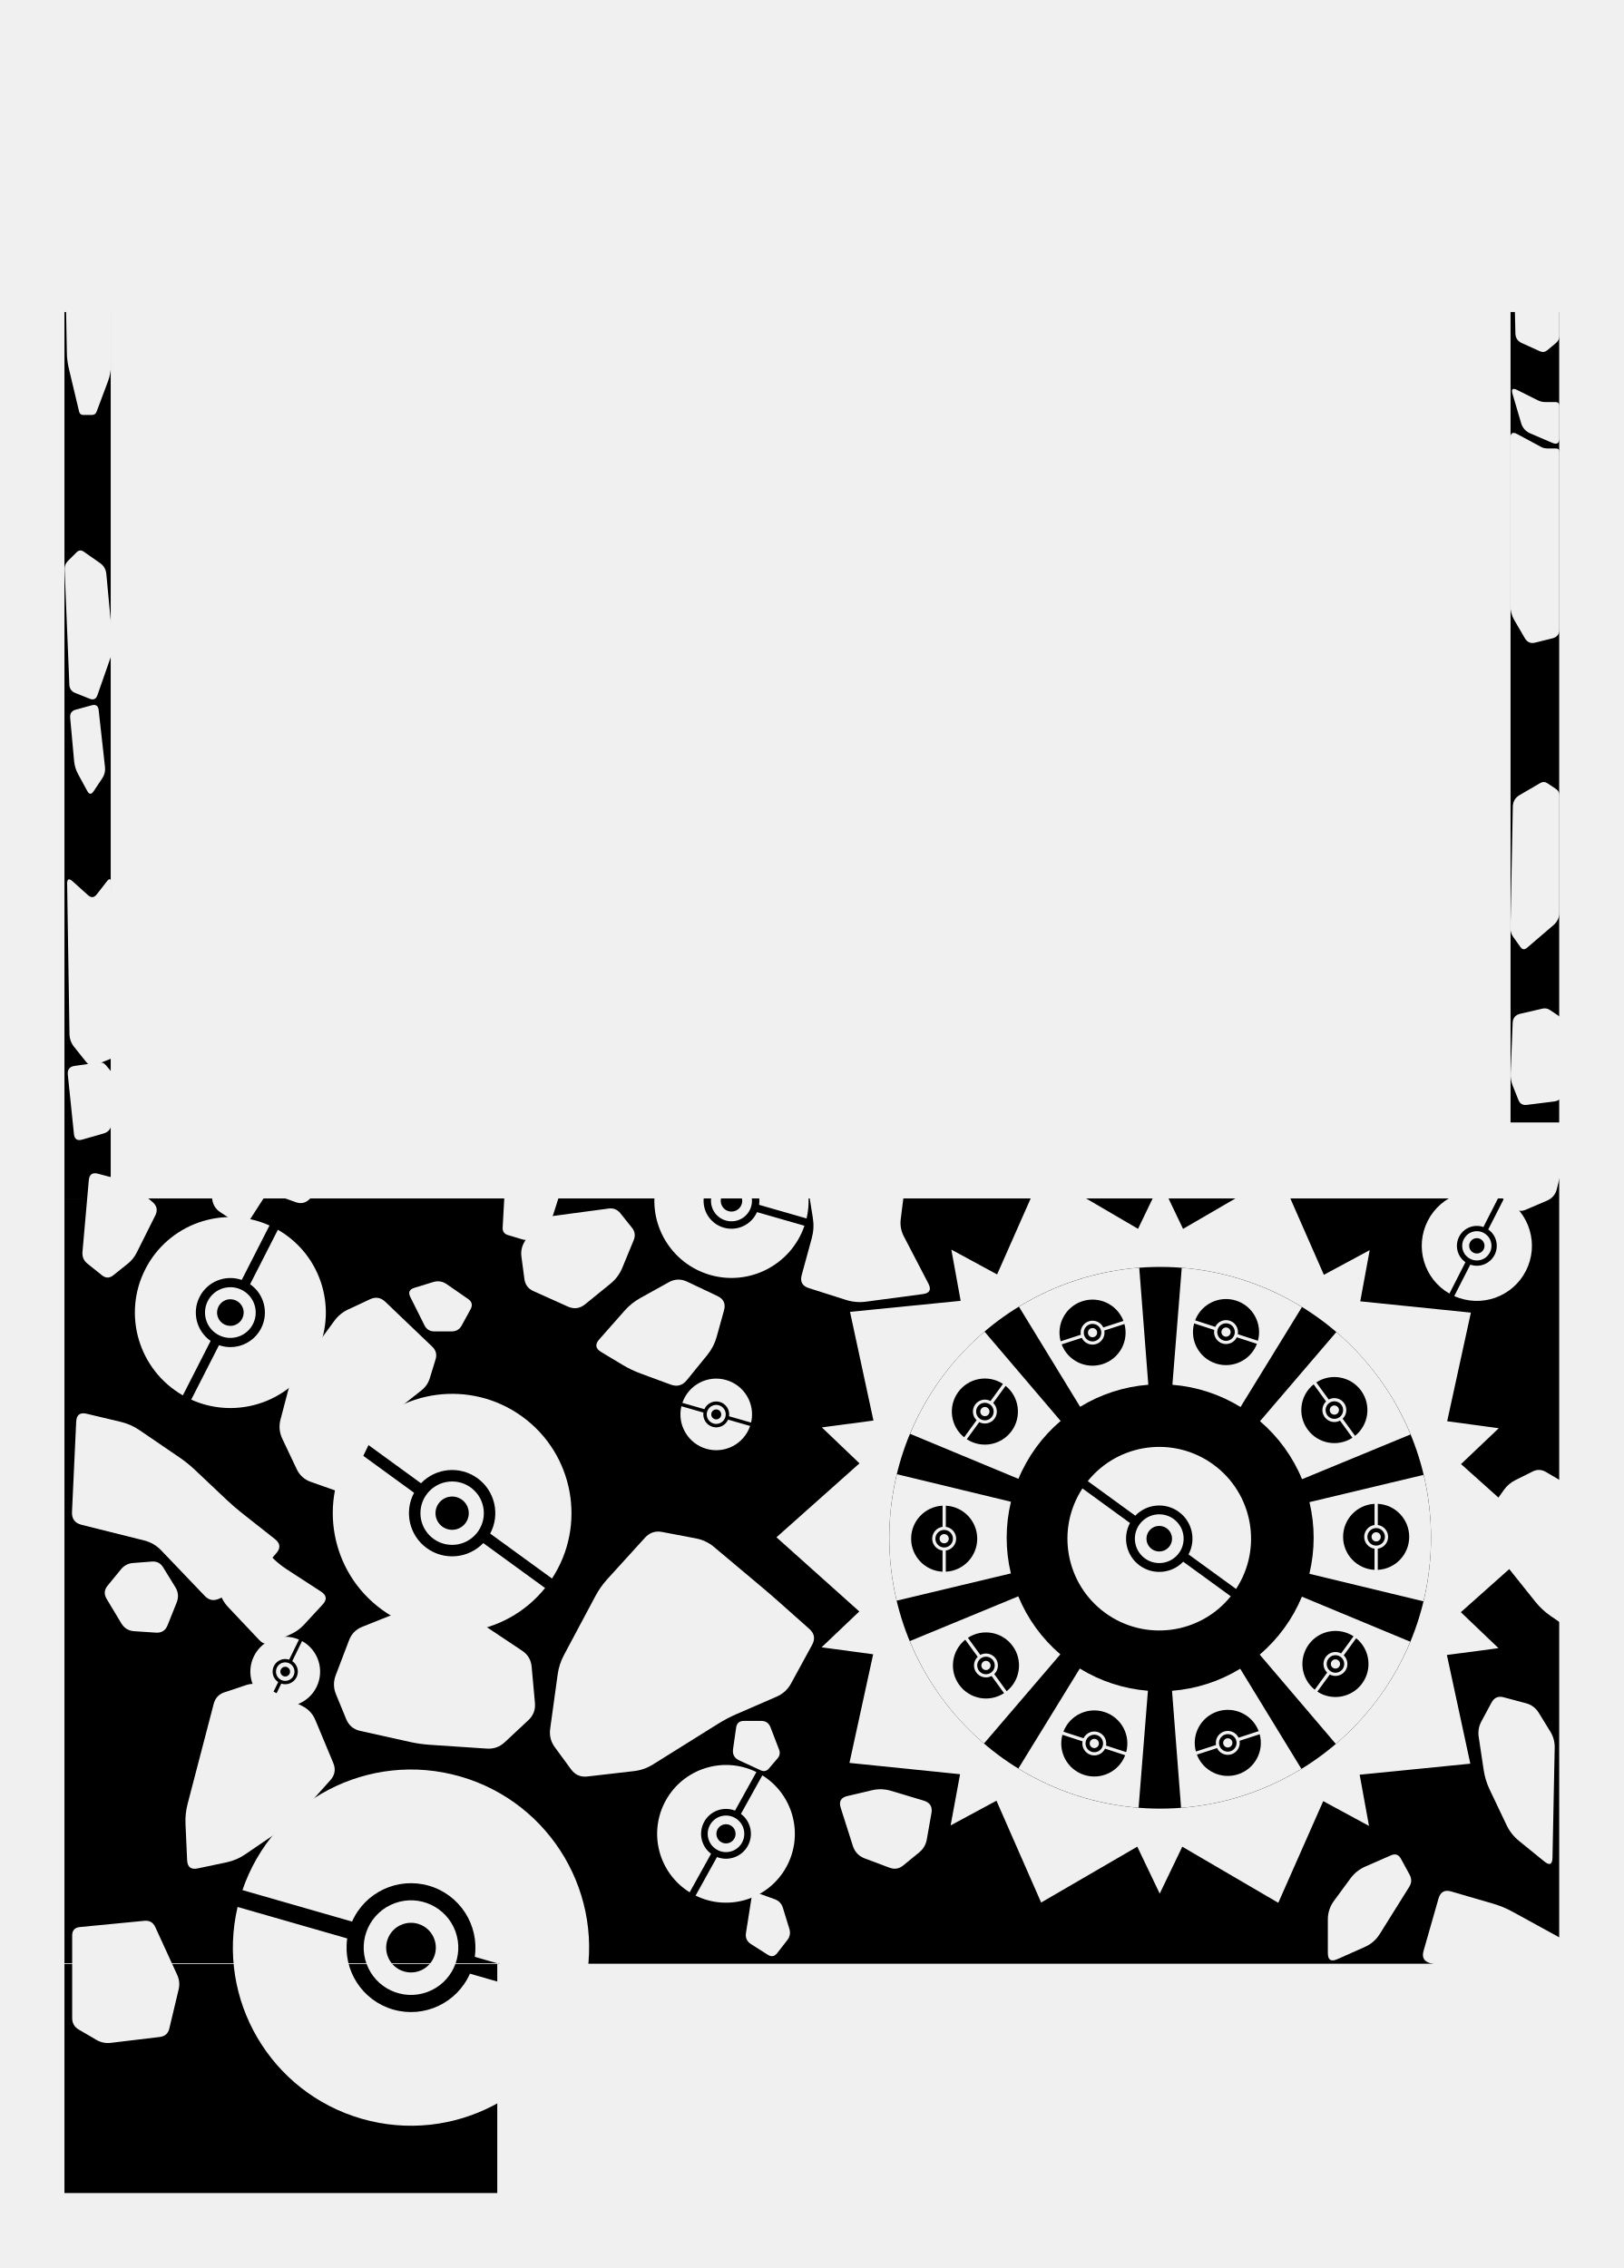
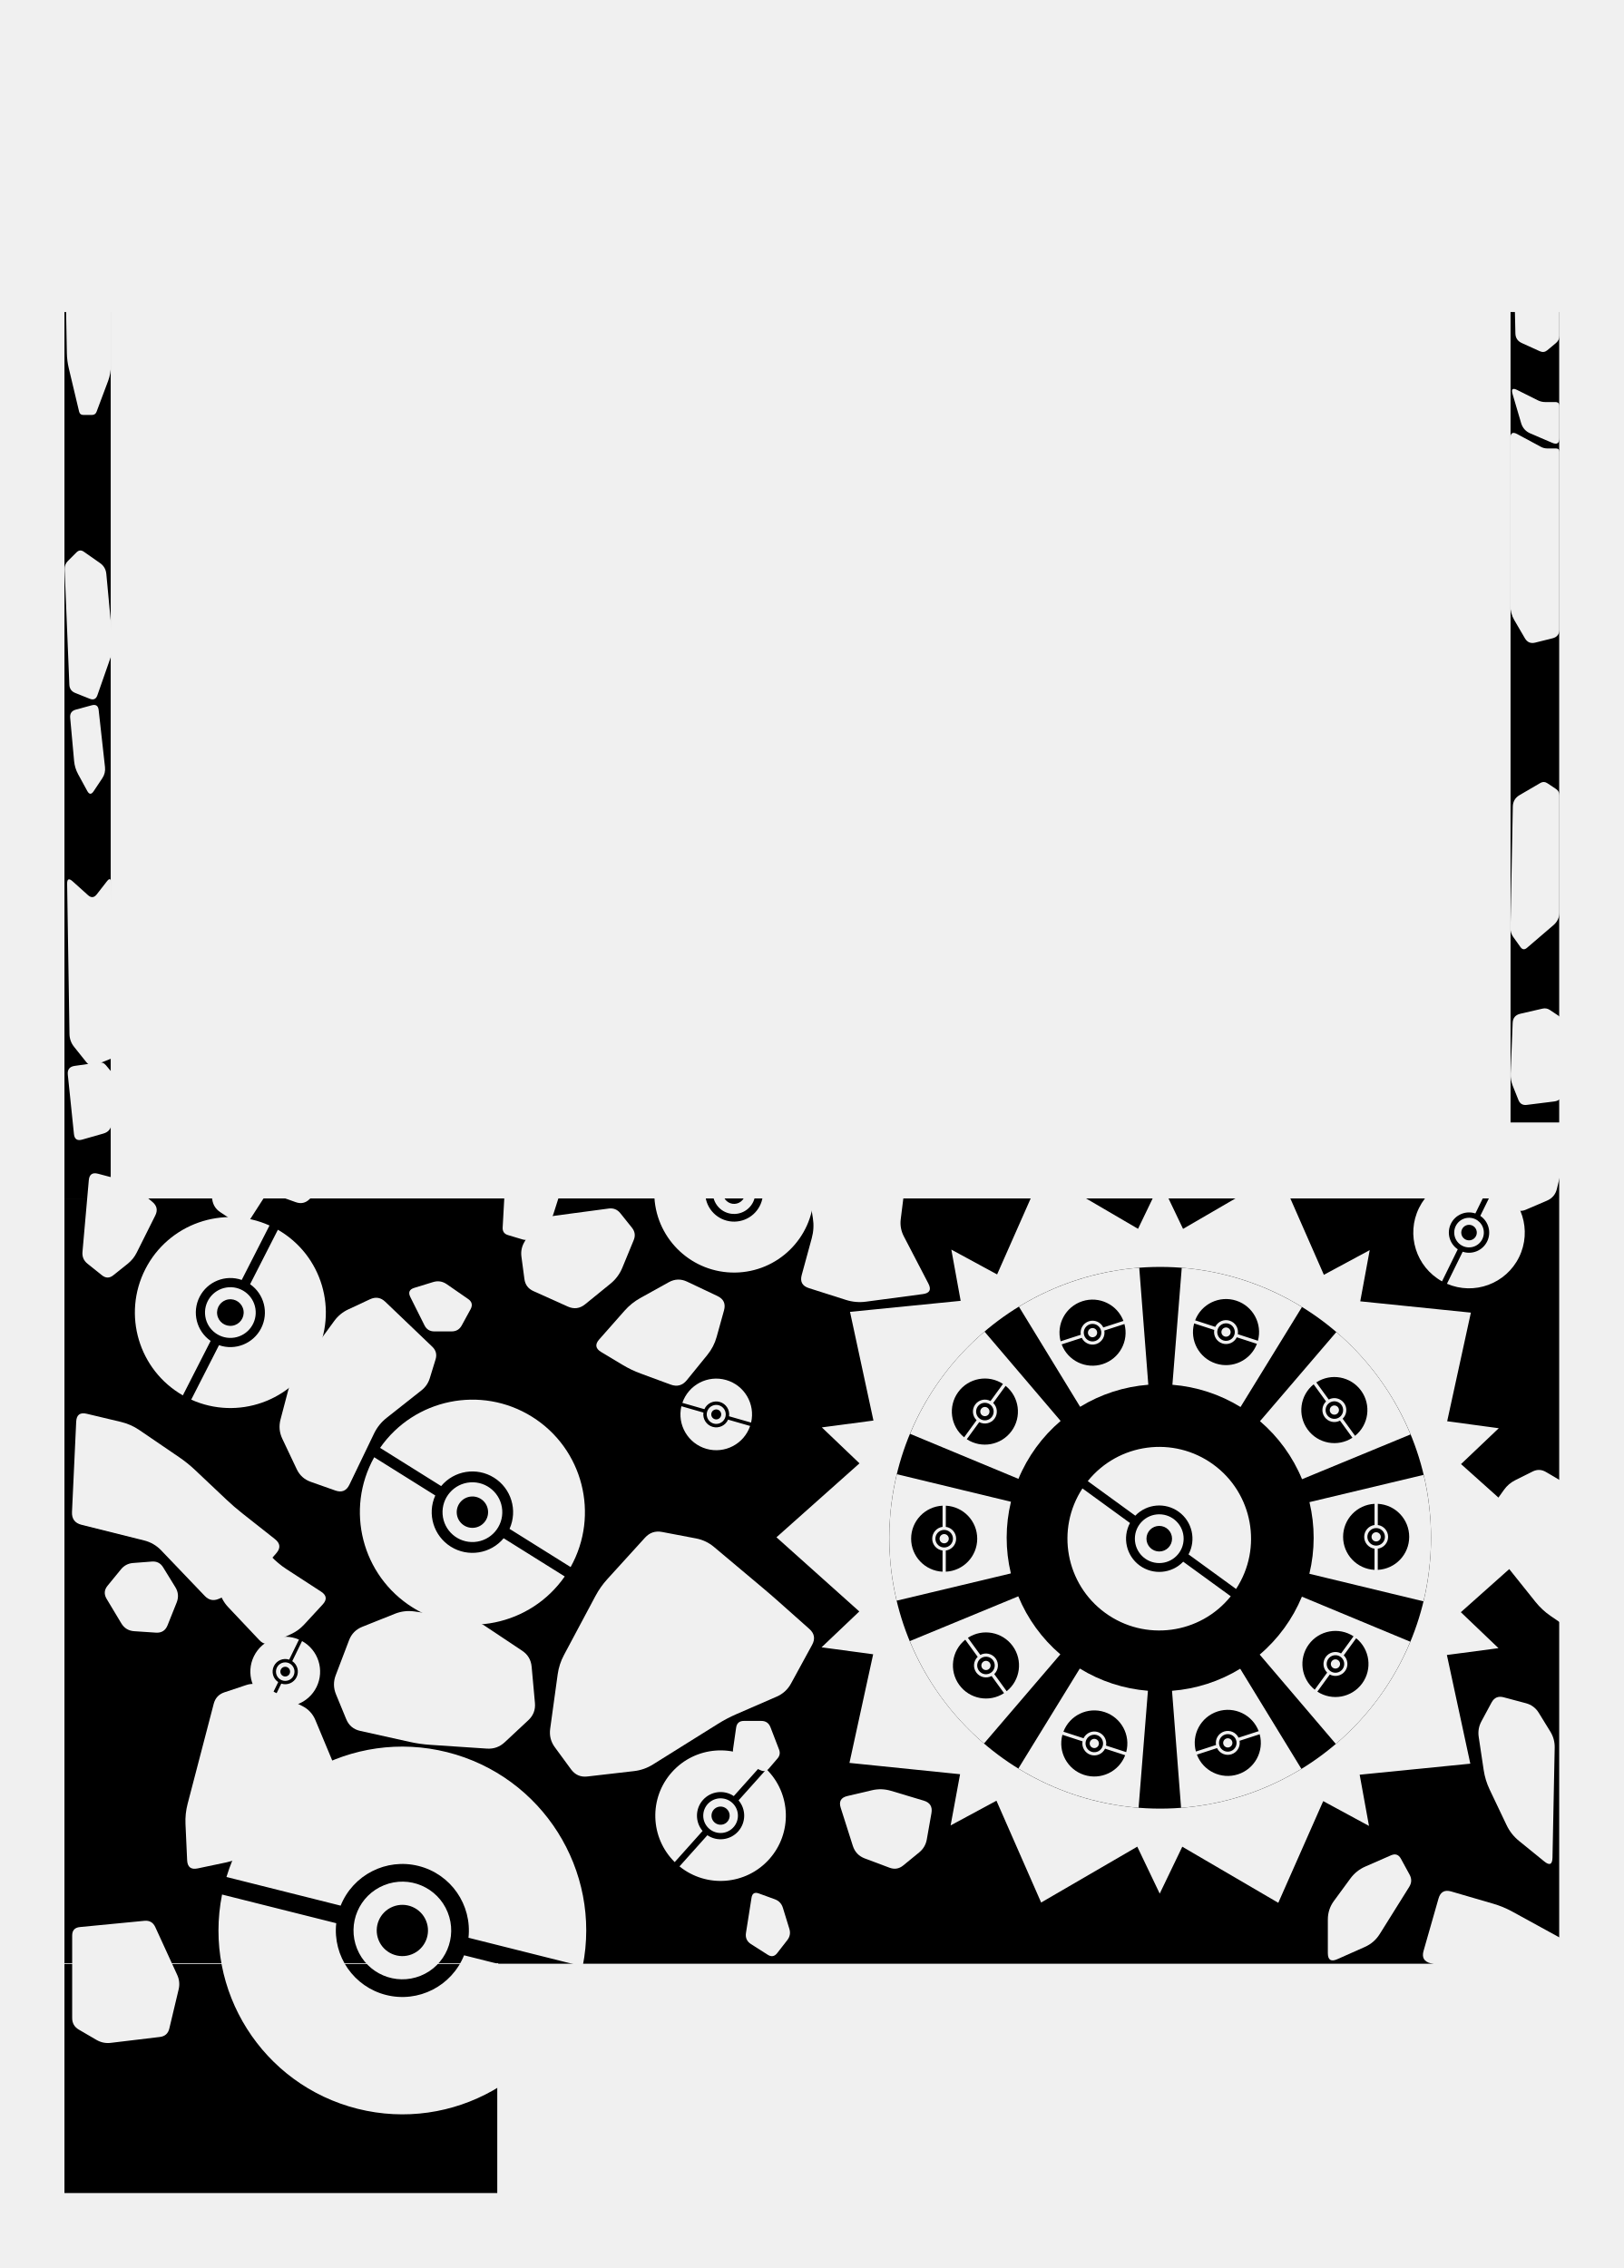
<svg xmlns="http://www.w3.org/2000/svg" viewBox="0 0 630 880">
  <defs>
    <clipPath id="trainer-observed">
      <rect x="25" y="121" width="18" height="344" />
      <rect x="586" y="121" width="19" height="344" />
      <rect x="25" y="465" width="580" height="297" />
      <rect x="25" y="762" width="168" height="89" />
    </clipPath>
    <mask id="trainer-network" maskUnits="userSpaceOnUse" x="0" y="0" width="630" height="880">
      <rect width="630" height="880" fill="white" />
      <g fill="black" fill-rule="evenodd">
        <g transform="translate(450.121 596.665) scale(1.000886) translate(-448 -598)">
          <path d="M 30.248 487.194 L 32.700 459.402 Q 33.000 456.000 36.300 456.880 L 44.700 459.120 Q 48.000 460.000 50.624 462.186 L 57.360 467.800 Q 60.000 470.000 58.463 473.074 L 51.260 487.480 Q 50.000 490.000 47.800 491.760 L 42.200 496.240 Q 40.000 498.000 37.800 496.240 L 32.200 491.760 Q 30.000 490.000 30.248 487.194 Z" />
          <path d="M 80.551 466.859 L 76.566 438.960 Q 76.000 435.000 79.999 434.935 L 134.001 434.065 Q 138.000 434.000 136.576 437.738 L 131.424 451.262 Q 130.000 455.000 127.172 457.828 L 118.313 466.687 Q 116.000 469.000 112.920 467.900 L 105.080 465.100 Q 102.000 464.000 100.231 466.751 L 94.716 475.331 Q 93.000 478.000 90.360 476.240 L 83.640 471.760 Q 81.000 470.000 80.551 466.859 Z" />
          <path d="M 194.962 458.152 L 200.030 437.881 Q 201.000 434.000 204.997 433.833 L 221.003 433.167 Q 225.000 433.000 223.851 436.831 L 220.149 449.169 Q 219.000 453.000 217.787 456.812 L 212.803 472.476 Q 212.000 475.000 210.020 476.760 L 204.717 481.474 Q 203.000 483.000 200.800 482.340 L 195.200 480.660 Q 193.000 480.000 193.127 477.707 L 193.780 465.960 Q 194.000 462.000 194.962 458.152 Z" />
          <path d="M 221.383 458.004 L 230.324 438.632 Q 232.000 435.000 235.996 434.826 L 251.004 434.174 Q 255.000 434.000 253.550 437.728 L 249.261 448.758 Q 248.000 452.000 245.140 453.980 L 237.713 459.122 Q 235.000 461.000 231.700 461.000 L 223.300 461.000 Q 220.000 461.000 221.383 458.004 Z" />
          <path d="M 201.540 483.360 L 205.460 476.640 Q 207.000 474.000 210.030 473.596 L 234.207 470.372 Q 237.000 470.000 238.760 472.200 L 243.240 477.800 Q 245.000 480.000 243.927 482.605 L 239.523 493.301 Q 238.000 497.000 234.896 499.522 L 225.104 507.478 Q 222.000 510.000 218.352 508.359 L 205.036 502.366 Q 202.000 501.000 201.560 497.700 L 200.404 489.030 Q 200.000 486.000 201.540 483.360 Z" />
          <path d="M 162.819 515.639 L 157.338 504.676 Q 156.000 502.000 158.860 501.120 L 166.140 498.880 Q 169.000 498.000 171.460 499.703 L 179.734 505.431 Q 182.000 507.000 180.680 509.420 L 177.264 515.682 Q 176.000 518.000 173.360 518.000 L 166.640 518.000 Q 164.000 518.000 162.819 515.639 Z" />
          <path d="M 113.360 533.770 L 127.851 513.940 Q 130.000 511.000 133.300 509.460 L 141.700 505.540 Q 145.000 504.000 147.632 506.517 L 165.838 523.932 Q 168.000 526.000 167.120 528.860 L 164.880 536.140 Q 164.000 539.000 161.651 540.854 L 148.140 551.521 Q 145.000 554.000 143.265 557.604 L 133.721 577.427 Q 132.000 581.000 128.260 579.680 L 118.740 576.320 Q 115.000 575.000 113.302 571.416 L 107.712 559.615 Q 106.000 556.000 107.018 552.132 L 109.982 540.868 Q 111.000 537.000 113.360 533.770 Z" />
          <path d="M 230.546 521.114 L 240.354 509.999 Q 243.000 507.000 246.497 505.057 L 257.503 498.943 Q 261.000 497.000 264.615 498.712 L 276.385 504.288 Q 280.000 506.000 278.929 509.854 L 276.071 520.146 Q 275.000 524.000 272.478 527.104 L 264.522 536.896 Q 262.000 540.000 258.247 538.617 L 246.611 534.330 Q 243.000 533.000 239.700 531.020 L 231.300 525.980 Q 228.000 524.000 230.546 521.114 Z" />
          <path d="M 313.372 474.050 L 307.628 437.950 Q 307.000 434.000 310.999 433.902 L 344.001 433.098 Q 348.000 433.000 348.138 436.998 L 348.878 458.455 Q 349.000 462.000 348.560 465.520 L 347.440 474.480 Q 347.000 478.000 348.637 481.147 L 358.155 499.451 Q 360.000 503.000 356.035 503.529 L 333.965 506.471 Q 330.000 507.000 326.188 505.787 L 311.812 501.213 Q 308.000 500.000 309.052 496.141 L 312.948 481.859 Q 314.000 478.000 313.372 474.050 Z" />
          <path d="M 26.186 588.004 L 27.814 552.996 Q 28.000 549.000 31.891 549.926 L 45.109 553.074 Q 49.000 554.000 52.305 556.253 L 67.695 566.747 Q 71.000 569.000 73.908 571.746 L 86.092 583.254 Q 89.000 586.000 92.140 588.479 L 104.860 598.521 Q 108.000 601.000 105.366 604.010 L 96.207 614.478 Q 94.000 617.000 90.920 618.320 L 83.080 621.680 Q 80.000 623.000 77.684 620.578 L 60.765 602.891 Q 58.000 600.000 54.119 599.030 L 29.881 592.970 Q 26.000 592.000 26.186 588.004 Z" />
          <path d="M 39.980 616.580 L 45.184 610.220 Q 47.000 608.000 49.860 607.780 L 57.140 607.220 Q 60.000 607.000 61.503 609.443 L 66.240 617.140 Q 68.000 620.000 66.753 623.118 L 63.228 631.929 Q 62.000 635.000 58.700 634.780 L 50.300 634.220 Q 47.000 634.000 45.298 631.164 L 39.609 621.681 Q 38.000 619.000 39.980 616.580 Z" />
          <path d="M 83.190 618.083 L 78.581 595.809 Q 78.000 593.000 80.860 592.780 L 88.140 592.220 Q 91.000 592.000 92.962 594.093 L 103.264 605.082 Q 106.000 608.000 109.354 610.180 L 122.737 618.879 Q 126.000 621.000 123.360 623.860 L 116.137 631.685 Q 114.000 634.000 111.140 635.320 L 103.860 638.680 Q 101.000 640.000 98.837 637.710 L 86.746 624.908 Q 84.000 622.000 83.190 618.083 Z" />
          <path d="M 71.010 701.130 L 81.122 662.366 Q 82.000 659.000 85.300 657.900 L 93.700 655.100 Q 97.000 654.000 100.111 655.556 L 115.422 663.211 Q 119.000 665.000 120.538 668.692 L 127.462 685.308 Q 129.000 689.000 126.333 691.981 L 114.667 705.019 Q 112.000 708.000 108.695 710.253 L 93.305 720.747 Q 90.000 723.000 86.086 723.824 L 74.914 726.176 Q 71.000 727.000 70.818 723.004 L 70.182 708.996 Q 70.000 705.000 71.010 701.130 Z" />
          <path d="M 128.424 651.262 L 133.576 637.738 Q 135.000 634.000 138.714 632.514 L 151.286 627.486 Q 155.000 626.000 158.960 626.566 L 179.040 629.434 Q 183.000 630.000 186.328 632.219 L 200.672 641.781 Q 204.000 644.000 204.362 647.984 L 205.638 662.016 Q 206.000 666.000 203.076 668.729 L 193.924 677.271 Q 191.000 680.000 187.009 679.734 L 164.991 678.266 Q 161.000 678.000 157.095 677.132 L 137.905 672.868 Q 134.000 672.000 132.477 668.301 L 128.523 658.699 Q 127.000 655.000 128.424 651.262 Z" />
          <path d="M 216.882 643.471 L 229.118 620.529 Q 231.000 617.000 233.691 614.040 L 248.309 597.960 Q 251.000 595.000 254.929 595.748 L 268.071 598.252 Q 272.000 599.000 275.063 601.573 L 293.937 617.427 Q 297.000 620.000 299.990 622.657 L 312.010 633.343 Q 315.000 636.000 313.085 639.512 L 304.915 654.488 Q 303.000 658.000 299.332 659.595 L 283.668 666.405 Q 280.000 668.000 276.608 670.120 L 251.392 685.880 Q 248.000 688.000 244.026 688.458 L 225.974 690.542 Q 222.000 691.000 219.635 687.774 L 213.365 679.226 Q 211.000 676.000 211.547 672.038 L 214.453 650.962 Q 215.000 647.000 216.882 643.471 Z" />
          <path d="M 282.440 679.920 L 283.627 671.613 Q 284.000 669.000 286.640 669.000 L 293.360 669.000 Q 296.000 669.000 296.948 671.464 L 300.272 680.107 Q 301.000 682.000 299.680 683.540 L 296.320 687.460 Q 295.000 689.000 293.158 688.150 L 284.825 684.304 Q 282.000 683.000 282.440 679.920 Z" />
          <path d="M 328.860 717.418 L 324.165 702.661 Q 323.000 699.000 326.740 698.120 L 336.260 695.880 Q 340.000 695.000 343.680 696.104 L 356.362 699.909 Q 360.000 701.000 359.340 704.740 L 357.543 714.921 Q 357.000 718.000 354.580 719.980 L 348.420 725.020 Q 346.000 727.000 343.072 725.902 L 333.520 722.320 Q 330.000 721.000 328.860 717.418 Z" />
          <path d="M 287.447 751.167 L 289.598 737.544 Q 290.000 735.000 292.420 735.880 L 298.580 738.120 Q 301.000 739.000 301.757 741.461 L 304.262 749.603 Q 305.000 752.000 303.460 753.980 L 299.540 759.020 Q 298.000 761.000 295.884 759.653 L 289.420 755.540 Q 287.000 754.000 287.447 751.167 Z" />
          <path d="M 577.227 460.049 L 578.693 440.988 Q 579.000 437.000 583.000 437.000 L 604.000 437.000 Q 608.000 437.000 607.061 440.888 L 601.786 462.743 Q 601.000 466.000 597.920 467.320 L 589.720 470.834 Q 587.000 472.000 584.800 470.020 L 579.200 464.980 Q 577.000 463.000 577.227 460.049 Z" />
          <path d="M 575.117 588.037 L 581.284 579.402 Q 583.000 577.000 585.640 575.680 L 592.360 572.320 Q 595.000 571.000 597.544 572.497 L 608.552 578.972 Q 612.000 581.000 612.000 585.000 L 612.000 633.000 Q 612.000 637.000 608.704 634.734 L 599.296 628.266 Q 596.000 626.000 593.501 622.877 L 582.275 608.844 Q 580.000 606.000 578.460 602.700 L 574.540 594.300 Q 573.000 591.000 575.117 588.037 Z" />
          <path d="M 572.540 669.140 L 576.460 661.860 Q 578.000 659.000 581.139 659.837 L 589.755 662.135 Q 593.000 663.000 594.760 665.860 L 599.240 673.140 Q 601.000 676.000 600.933 679.357 L 600.080 722.001 Q 600.000 726.000 596.896 723.478 L 587.104 715.522 Q 584.000 713.000 582.280 709.389 L 575.720 695.611 Q 574.000 692.000 573.407 688.044 L 571.482 675.212 Q 571.000 672.000 572.540 669.140 Z" />
          <path d="M 527.520 725.460 L 537.475 721.105 Q 540.000 720.000 541.320 722.420 L 544.680 728.580 Q 546.000 731.000 544.539 733.338 L 533.120 751.608 Q 531.000 755.000 527.345 756.625 L 516.655 761.375 Q 513.000 763.000 513.000 759.000 L 513.000 746.000 Q 513.000 742.000 515.365 738.774 L 521.728 730.098 Q 524.000 727.000 527.520 725.460 Z" />
          <path d="M 550.099 758.154 L 555.901 737.846 Q 557.000 734.000 560.840 735.120 L 577.160 739.880 Q 581.000 741.000 584.507 742.923 L 608.493 756.077 Q 612.000 758.000 610.550 761.728 L 606.450 772.272 Q 605.000 776.000 601.119 775.030 L 552.881 762.970 Q 549.000 762.000 550.099 758.154 Z" />
          <path d="M 69.156 542.797 C 52.042 532.977 45.641 511.457 54.606 493.88 C 63.572 476.302 84.75 468.85 102.748 476.939 C 99.158 483.976 95.569 491.014 91.979 498.051 C 85.661 495.85 78.687 498.651 75.647 504.612 C 72.607 510.572 74.433 517.862 79.925 521.685 C 76.335 528.722 72.746 535.76 69.156 542.797 Z M 105.993 478.595 C 123.108 488.414 129.509 509.935 120.544 527.512 C 111.578 545.089 90.399 552.542 72.402 544.452 C 75.991 537.415 79.581 530.378 83.17 523.341 C 89.489 525.542 96.463 522.74 99.503 516.78 C 102.543 510.819 100.716 503.529 95.225 499.707 C 98.814 492.669 102.404 485.632 105.993 478.595 Z M 89.113 520.405 C 83.75 521.255 78.715 517.596 77.865 512.234 C 77.016 506.871 80.675 501.836 86.037 500.986 C 91.399 500.137 96.435 503.796 97.284 509.158 C 98.134 514.52 94.475 519.556 89.113 520.405 Z M 88.382 515.792 C 85.567 516.238 82.924 514.318 82.479 511.503 C 82.033 508.688 83.953 506.045 86.768 505.6 C 89.582 505.154 92.225 507.074 92.671 509.889 C 93.117 512.703 91.197 515.346 88.382 515.792 Z" />
-           <path d="M 209.572 617.482 C 194.102 636.692 166.281 640.387 146.333 625.881 C 126.385 611.375 121.326 583.77 134.832 563.132 C 142.818 568.94 150.805 574.747 158.791 580.555 C 154.838 587.926 156.933 597.083 163.698 602.002 C 170.462 606.921 179.819 606.092 185.613 600.059 C 193.599 605.867 201.586 611.675 209.572 617.482 Z M 137.511 559.449 C 152.981 540.239 180.801 536.544 200.749 551.05 C 220.697 565.556 225.757 593.161 212.251 613.799 C 204.264 607.991 196.278 602.183 188.291 596.376 C 192.244 589.005 190.149 579.848 183.385 574.929 C 176.621 570.01 167.263 570.839 161.47 576.871 C 153.483 571.064 145.497 565.256 137.511 559.449 Z M 185.829 588.465 C 185.829 595.252 180.328 600.754 173.541 600.754 C 166.755 600.754 161.253 595.252 161.253 588.465 C 161.253 581.679 166.755 576.177 173.541 576.177 C 180.328 576.177 185.829 581.679 185.829 588.465 Z M 179.991 588.465 C 179.991 592.028 177.103 594.915 173.541 594.915 C 169.979 594.915 167.092 592.028 167.092 588.465 C 167.092 584.903 169.979 582.016 173.541 582.016 C 177.103 582.016 179.991 584.903 179.991 588.465 Z" />
-           <path d="M 222.931 779.187 C 211.041 814.021 173.914 833.402 138.537 823.242 C 103.16 813.081 81.975 776.953 90.382 741.119 C 104.545 745.187 118.709 749.254 132.873 753.322 C 131.091 765.676 138.703 777.448 150.7 780.894 C 162.696 784.339 175.394 778.4 180.44 766.984 C 194.604 771.052 208.767 775.119 222.931 779.187 Z M 92.258 734.586 C 104.147 699.752 141.274 680.371 176.652 690.532 C 212.029 700.692 233.214 736.82 224.807 772.655 C 210.643 768.587 196.48 764.519 182.316 760.451 C 184.097 748.098 176.486 736.325 164.489 732.88 C 152.493 729.434 139.794 735.374 134.749 746.79 C 120.585 742.722 106.421 738.654 92.258 734.586 Z M 174.826 750.615 C 178.29 760.132 173.383 770.655 163.866 774.119 C 154.349 777.582 143.826 772.676 140.363 763.159 C 136.899 753.642 141.806 743.119 151.322 739.655 C 160.839 736.191 171.362 741.098 174.826 750.615 Z M 166.639 753.595 C 168.457 758.59 165.881 764.113 160.886 765.931 C 155.891 767.749 150.368 765.174 148.55 760.179 C 146.732 755.183 149.307 749.66 154.302 747.842 C 159.298 746.024 164.821 748.6 166.639 753.595 Z" />
-           <path d="M 265.619 735.442 C 253.531 727.934 249.459 712.263 256.363 699.821 C 263.267 687.378 278.719 682.54 291.486 688.823 C 288.722 693.805 285.958 698.786 283.194 703.768 C 278.695 702.022 273.599 703.866 271.258 708.085 C 268.917 712.304 270.05 717.604 273.911 720.498 C 271.147 725.479 268.383 730.461 265.619 735.442 Z M 293.784 690.098 C 305.871 697.606 309.943 713.277 303.039 725.719 C 296.135 738.162 280.684 743 267.916 736.717 C 270.68 731.736 273.445 726.754 276.209 721.773 C 280.707 723.518 285.804 721.674 288.145 717.455 C 290.486 713.236 289.353 707.936 285.491 705.043 C 288.255 700.061 291.02 695.079 293.784 690.098 Z M 280.565 719.807 C 276.679 720.284 273.142 717.52 272.665 713.634 C 272.188 709.748 274.951 706.211 278.837 705.734 C 282.723 705.256 286.261 708.02 286.738 711.906 C 287.215 715.792 284.451 719.329 280.565 719.807 Z M 280.155 716.463 C 278.115 716.714 276.258 715.263 276.008 713.224 C 275.757 711.184 277.208 709.327 279.248 709.077 C 281.288 708.826 283.144 710.277 283.394 712.317 C 283.645 714.356 282.195 716.213 280.155 716.463 Z" />
-           <path d="M 310.114 477.04 C 304.966 492.123 288.891 500.514 273.573 496.115 C 258.255 491.716 249.082 476.072 252.722 460.557 C 258.855 462.318 264.987 464.079 271.12 465.841 C 270.349 471.19 273.645 476.287 278.839 477.779 C 284.033 479.271 289.532 476.699 291.716 471.756 C 297.849 473.517 303.982 475.279 310.114 477.04 Z M 253.534 457.728 C 258.682 442.645 274.758 434.253 290.076 438.653 C 305.394 443.052 314.567 458.695 310.927 474.211 C 304.794 472.45 298.661 470.689 292.529 468.927 C 293.3 463.578 290.004 458.481 284.81 456.989 C 279.615 455.497 274.117 458.069 271.932 463.012 C 265.8 461.251 259.667 459.489 253.534 457.728 Z M 289.286 464.668 C 290.785 468.789 288.661 473.345 284.54 474.845 C 280.419 476.345 275.863 474.22 274.363 470.1 C 272.863 465.979 274.988 461.423 279.109 459.923 C 283.229 458.423 287.786 460.548 289.286 464.668 Z M 285.74 465.959 C 286.528 468.121 285.413 470.513 283.25 471.3 C 281.087 472.087 278.695 470.972 277.908 468.809 C 277.121 466.647 278.236 464.255 280.399 463.468 C 282.562 462.68 284.953 463.796 285.74 465.959 Z" />
-           <path d="M 560.129 503.344 C 550.255 497.679 546.562 485.264 551.734 475.123 C 556.907 464.982 569.125 460.683 579.508 465.349 C 577.438 469.409 575.367 473.469 573.296 477.529 C 569.65 476.26 565.627 477.876 563.873 481.315 C 562.119 484.753 563.173 488.959 566.341 491.164 C 564.27 495.224 562.199 499.284 560.129 503.344 Z M 581.381 466.305 C 591.255 471.97 594.948 484.385 589.775 494.526 C 584.603 504.667 572.384 508.966 562.001 504.3 C 564.072 500.24 566.143 496.18 568.214 492.12 C 571.859 493.389 575.882 491.773 577.636 488.334 C 579.39 484.896 578.337 480.69 575.168 478.485 C 577.239 474.425 579.31 470.365 581.381 466.305 Z M 571.642 490.426 C 568.548 490.916 565.643 488.805 565.153 485.712 C 564.663 482.618 566.774 479.713 569.867 479.223 C 572.961 478.733 575.866 480.844 576.356 483.937 C 576.846 487.031 574.736 489.936 571.642 490.426 Z M 571.22 487.765 C 569.597 488.022 568.072 486.914 567.815 485.29 C 567.557 483.666 568.665 482.142 570.289 481.884 C 571.913 481.627 573.438 482.735 573.695 484.359 C 573.952 485.983 572.844 487.507 571.22 487.765 Z" />
+           <path d="M 145.609 563.148 C 158.898 544.066 184.821 538.766 204.534 551.1 C 224.247 563.433 230.817 589.064 219.469 609.36 C 211.576 604.422 203.684 599.484 195.792 594.546 C 199.026 587.355 196.455 578.879 189.77 574.697 C 183.085 570.515 174.339 571.909 169.286 577.962 C 161.394 573.024 153.501 568.086 145.609 563.148 Z M 217.191 613 C 203.902 632.082 177.98 637.383 158.266 625.049 C 138.553 612.715 131.983 587.085 143.332 566.788 C 151.224 571.726 159.116 576.664 167.009 581.602 C 163.775 588.794 166.346 597.269 173.031 601.451 C 179.715 605.634 188.461 604.24 193.514 598.186 C 201.407 603.124 209.299 608.062 217.191 613 Z M 169.843 588.881 C 169.398 582.498 174.211 576.963 180.594 576.517 C 186.977 576.072 192.512 580.885 192.957 587.268 C 193.403 593.65 188.589 599.186 182.207 599.631 C 175.824 600.077 170.289 595.263 169.843 588.881 Z M 175.334 588.497 C 175.101 585.147 177.627 582.242 180.977 582.008 C 184.327 581.774 187.232 584.301 187.466 587.651 C 187.7 591.001 185.174 593.906 181.823 594.14 C 178.473 594.374 175.568 591.848 175.334 588.497 Z" />
+           <path d="M 222.431 770.978 C 211.374 807.331 173.741 828.616 136.888 819.362 C 100.035 810.107 76.923 773.568 84.352 736.304 C 99.106 740.009 113.861 743.714 128.616 747.419 C 127.207 760.227 135.469 772.109 147.966 775.247 C 160.463 778.385 173.358 771.816 178.167 759.862 C 192.922 763.567 207.677 767.273 222.431 770.978 Z M 86.061 729.499 C 97.118 693.146 134.751 671.861 171.604 681.115 C 208.457 690.369 231.569 726.909 224.14 764.173 C 209.385 760.468 194.631 756.763 179.876 753.058 C 181.285 740.25 173.023 728.368 160.526 725.23 C 148.029 722.092 135.134 728.66 130.325 740.614 C 115.57 736.909 100.815 733.204 86.061 729.499 Z M 171.807 743.169 C 175.711 752.868 171.014 763.895 161.315 767.799 C 151.617 771.704 140.589 767.006 136.685 757.308 C 132.781 747.609 137.478 736.582 147.177 732.677 C 156.875 728.773 167.903 733.47 171.807 743.169 Z M 163.463 746.528 C 165.513 751.618 163.047 757.406 157.957 759.456 C 152.866 761.505 147.078 759.039 145.029 753.949 C 142.979 748.858 145.445 743.07 150.535 741.021 C 155.626 738.972 161.414 741.437 163.463 746.528 Z" />
+           <path d="M 259.821 723.732 C 250.222 714.253 249.748 698.91 258.743 688.856 C 267.739 678.801 283.04 677.573 293.525 686.062 C 289.923 690.088 286.322 694.113 282.721 698.138 C 278.928 695.58 273.829 696.214 270.779 699.624 C 267.728 703.033 267.663 708.171 270.625 711.657 C 267.024 715.682 263.423 719.707 259.821 723.732 Z M 295.381 687.723 C 304.981 697.203 305.455 712.546 296.459 722.6 C 287.464 732.654 272.162 733.883 261.678 725.393 C 265.279 721.368 268.88 717.343 272.482 713.317 C 276.275 715.876 281.374 715.241 284.424 711.832 C 287.474 708.423 287.54 703.285 284.577 699.799 C 288.178 695.774 291.78 691.749 295.381 687.723 Z M 276.923 712.415 C 273.23 712.04 270.54 708.742 270.914 705.049 C 271.289 701.356 274.587 698.666 278.28 699.041 C 281.973 699.416 284.663 702.713 284.288 706.407 C 283.913 710.1 280.616 712.789 276.923 712.415 Z M 277.245 709.238 C 275.307 709.041 273.895 707.31 274.091 705.372 C 274.288 703.433 276.019 702.021 277.957 702.218 C 279.896 702.415 281.308 704.146 281.111 706.084 C 280.914 708.022 279.183 709.434 277.245 709.238 Z" />
+           <path d="M 251.912 463.121 C 252.513 446.634 265.943 433.519 282.44 433.308 C 298.936 433.097 312.697 445.865 313.719 462.331 C 307.115 462.416 300.51 462.5 293.906 462.584 C 293.074 457.052 288.286 452.983 282.692 453.055 C 277.098 453.126 272.416 457.316 271.725 462.868 C 265.121 462.952 258.516 463.036 251.912 463.121 Z M 313.758 465.377 C 313.157 481.864 299.727 494.98 283.23 495.19 C 266.734 495.401 252.973 482.633 251.951 466.167 C 258.555 466.082 265.16 465.998 271.764 465.914 C 272.596 471.446 277.384 475.515 282.978 475.443 C 288.572 475.372 293.255 471.182 293.945 465.63 C 300.549 465.546 307.154 465.462 313.758 465.377 Z M 276.25 469.168 C 273.533 465.531 274.28 460.38 277.916 457.664 C 281.553 454.947 286.704 455.694 289.42 459.331 C 292.137 462.967 291.39 468.118 287.753 470.834 C 284.117 473.551 278.966 472.805 276.25 469.168 Z M 279.379 466.831 C 277.953 464.922 278.344 462.219 280.253 460.793 C 282.162 459.367 284.866 459.759 286.291 461.668 C 287.717 463.576 287.325 466.28 285.417 467.705 C 283.508 469.131 280.804 468.74 279.379 466.831 Z" />
+           <path d="M 578.196 460.788 C 588.274 466.369 592.201 478.875 587.124 489.215 C 582.046 499.556 569.748 504.094 559.17 499.531 C 561.203 495.392 563.236 491.252 565.269 487.112 C 568.977 488.34 573.023 486.643 574.745 483.137 C 576.467 479.63 575.336 475.391 572.097 473.208 C 574.13 469.068 576.163 464.928 578.196 460.788 Z M 557.261 498.594 C 547.183 493.013 543.255 480.507 548.333 470.166 C 553.411 459.826 565.708 455.288 576.286 459.85 C 574.253 463.99 572.22 468.13 570.187 472.27 C 566.479 471.041 562.433 472.738 560.711 476.245 C 558.989 479.752 560.12 483.991 563.36 486.174 C 561.327 490.314 559.294 494.454 557.261 498.594 Z M 566.744 474.036 C 569.867 473.493 572.839 475.584 573.383 478.707 C 573.926 481.83 571.835 484.802 568.712 485.345 C 565.589 485.889 562.617 483.798 562.074 480.675 C 561.53 477.552 563.621 474.58 566.744 474.036 Z M 567.212 476.723 C 568.851 476.438 570.411 477.535 570.696 479.175 C 570.981 480.814 569.884 482.374 568.245 482.659 C 566.605 482.944 565.045 481.846 564.76 480.207 C 564.475 478.568 565.573 477.008 567.212 476.723 Z" />
          <path d="M 102.319 661.736 C 96.004 658.258 93.528 650.437 96.691 643.958 C 99.854 637.48 107.544 634.622 114.171 637.463 C 112.904 640.056 111.638 642.65 110.371 645.244 C 108.049 644.48 105.519 645.548 104.446 647.745 C 103.374 649.942 104.087 652.593 106.118 653.955 C 104.852 656.549 103.585 659.143 102.319 661.736 Z M 115.367 638.047 C 121.682 641.525 124.158 649.346 120.995 655.825 C 117.831 662.303 110.141 665.161 103.515 662.321 C 104.781 659.727 106.048 657.133 107.314 654.539 C 109.637 655.303 112.166 654.235 113.239 652.038 C 114.312 649.841 113.598 647.19 111.567 645.828 C 112.834 643.234 114.1 640.64 115.367 638.047 Z M 109.466 653.429 C 107.513 653.773 105.65 652.469 105.305 650.515 C 104.961 648.562 106.265 646.699 108.219 646.354 C 110.173 646.01 112.036 647.314 112.38 649.268 C 112.725 651.221 111.42 653.085 109.466 653.429 Z M 109.17 651.748 C 108.145 651.929 107.167 651.244 106.986 650.219 C 106.805 649.194 107.49 648.216 108.515 648.035 C 109.541 647.854 110.519 648.539 110.699 649.564 C 110.88 650.59 110.195 651.567 109.17 651.748 Z" />
          <path d="M 289.053 554.661 C 286.663 561.664 279.199 565.56 272.087 563.518 C 264.975 561.475 260.717 554.212 262.407 547.008 C 265.254 547.826 268.101 548.644 270.949 549.462 C 270.591 551.945 272.121 554.312 274.532 555.004 C 276.944 555.697 279.497 554.503 280.511 552.208 C 283.358 553.026 286.206 553.844 289.053 554.661 Z M 262.784 545.695 C 265.174 538.692 272.638 534.796 279.75 536.839 C 286.861 538.881 291.12 546.144 289.43 553.348 C 286.583 552.53 283.736 551.713 280.888 550.895 C 281.246 548.411 279.716 546.045 277.305 545.352 C 274.893 544.659 272.34 545.854 271.326 548.149 C 268.478 547.331 265.631 546.513 262.784 545.695 Z M 279.383 548.917 C 280.079 550.831 279.092 552.946 277.179 553.642 C 275.266 554.339 273.151 553.352 272.454 551.439 C 271.758 549.526 272.744 547.41 274.658 546.714 C 276.571 546.018 278.686 547.004 279.383 548.917 Z M 277.737 549.516 C 278.102 550.521 277.584 551.631 276.58 551.996 C 275.576 552.362 274.466 551.844 274.1 550.84 C 273.735 549.836 274.252 548.726 275.257 548.36 C 276.261 547.995 277.371 548.512 277.737 549.516 Z" />
          <g transform="translate(448 598)">
            <path d="M 0.171 -137.954 L 8.872 -119.746 L 46.138 -141.403 L 63.46 -101.935 L 81.225 -111.507 L 77.563 -91.662 L 120.441 -87.278 L 111.256 -45.167 L 131.255 -42.468 L 116.627 -28.566 L 148.739 0.184 L 116.556 28.854 L 131.149 42.792 L 111.144 45.442 L 120.225 87.576 L 77.336 91.853 L 80.949 111.707 L 63.207 102.092 L 45.788 141.516 L 8.576 119.768 L -0.171 137.954 L -8.872 119.746 L -46.138 141.403 L -63.46 101.935 L -81.225 111.507 L -77.563 91.662 L -120.441 87.278 L -111.256 45.167 L -131.255 42.468 L -116.627 28.566 L -148.739 -0.184 L -116.556 -28.854 L -131.149 -42.792 L -111.144 -45.442 L -120.225 -87.576 L -77.336 -91.853 L -80.949 -111.707 L -63.207 -102.092 L -45.788 -141.516 L -8.576 -119.768 Z M 105 0 A 105 105 0 1 0 -105 0 A 105 105 0 1 0 105 0 Z" />
            <path d="M 8.368 -104.666 A 105 105 0 0 1 54.973 -89.459 L 31.151 -50.694 A 59.5 59.5 0 0 0 4.742 -59.311 Z" />
            <path d="M 68.291 -79.758 A 105 105 0 0 1 97.057 -40.062 L 54.999 -22.702 A 59.5 59.5 0 0 0 38.698 -45.196 Z" />
            <path d="M 102.129 -24.385 A 105 105 0 0 1 102.068 24.638 L 57.839 13.962 A 59.5 59.5 0 0 0 57.873 -13.818 Z" />
            <path d="M 96.958 40.302 A 105 105 0 0 1 68.093 79.927 L 38.586 45.292 A 59.5 59.5 0 0 0 54.943 22.838 Z" />
            <path d="M 54.752 89.595 A 105 105 0 0 1 8.109 104.686 L 4.595 59.322 A 59.5 59.5 0 0 0 31.026 50.77 Z" />
            <path d="M -8.368 104.666 A 105 105 0 0 1 -54.973 89.459 L -31.151 50.694 A 59.5 59.5 0 0 0 -4.742 59.311 Z" />
            <path d="M -68.291 79.758 A 105 105 0 0 1 -97.057 40.062 L -54.999 22.702 A 59.5 59.5 0 0 0 -38.698 45.196 Z" />
            <path d="M -102.129 24.385 A 105 105 0 0 1 -102.068 -24.638 L -57.839 -13.962 A 59.5 59.5 0 0 0 -57.873 13.818 Z" />
            <path d="M -96.958 -40.302 A 105 105 0 0 1 -68.093 -79.927 L -38.586 -45.292 A 59.5 59.5 0 0 0 -54.943 -22.838 Z" />
            <path d="M -54.752 -89.595 A 105 105 0 0 1 -8.109 -104.686 L -4.595 -59.322 A 59.5 59.5 0 0 0 -31.026 -50.77 Z" />
          </g>
          <path d="M 475.363 620.679 C 463.463 635.455 442.062 638.298 426.718 627.139 C 411.373 615.981 407.481 594.746 417.871 578.871 C 424.014 583.338 430.158 587.806 436.301 592.273 C 433.26 597.943 434.872 604.987 440.075 608.771 C 445.279 612.555 452.476 611.917 456.933 607.276 C 463.076 611.744 469.22 616.211 475.363 620.679 Z M 419.931 576.037 C 431.831 561.261 453.232 558.418 468.577 569.577 C 483.921 580.735 487.813 601.97 477.424 617.845 C 471.28 613.378 465.137 608.91 458.993 604.443 C 462.034 598.773 460.423 591.729 455.219 587.945 C 450.016 584.161 442.818 584.799 438.361 589.44 C 432.218 584.972 426.075 580.505 419.931 576.037 Z M 457.1 598.358 C 457.1 603.578 452.868 607.81 447.647 607.81 C 442.427 607.81 438.195 603.578 438.195 598.358 C 438.195 593.138 442.427 588.906 447.647 588.906 C 452.868 588.906 457.1 593.138 457.1 598.358 Z M 452.608 598.358 C 452.608 601.098 450.387 603.319 447.647 603.319 C 444.907 603.319 442.686 601.098 442.686 598.358 C 442.686 595.618 444.907 593.397 447.647 593.397 C 450.387 593.397 452.608 595.618 452.608 598.358 Z" />
          <g fill="white">
            <path d="M 485.504 522.821 C 483.073 529.204 476.062 532.558 469.567 530.444 C 463.072 528.331 459.377 521.494 461.168 514.903 C 463.769 515.749 466.369 516.595 468.969 517.441 C 468.559 519.72 469.894 521.953 472.097 522.67 C 474.3 523.386 476.693 522.367 477.703 520.283 C 480.303 521.129 482.903 521.975 485.504 522.821 Z M 461.559 513.703 C 463.989 507.32 471 503.966 477.495 506.08 C 483.99 508.193 487.685 515.03 485.894 521.622 C 483.293 520.775 480.693 519.929 478.093 519.083 C 478.503 516.804 477.168 514.571 474.965 513.855 C 472.763 513.138 470.369 514.157 469.36 516.242 C 466.759 515.395 464.159 514.549 461.559 513.703 Z M 476.767 517.211 C 477.348 518.998 476.37 520.918 474.583 521.498 C 472.795 522.079 470.876 521.101 470.295 519.314 C 469.714 517.526 470.692 515.606 472.48 515.026 C 474.267 514.445 476.187 515.423 476.767 517.211 Z M 475.23 517.71 C 475.535 518.648 475.021 519.656 474.083 519.961 C 473.145 520.266 472.137 519.752 471.832 518.814 C 471.528 517.876 472.041 516.868 472.979 516.563 C 473.917 516.259 474.925 516.772 475.23 517.71 Z" />
            <path d="M 522.53 559.223 C 516.812 562.958 509.169 561.551 505.156 556.023 C 501.144 550.496 502.174 542.793 507.497 538.513 C 509.103 540.726 510.71 542.939 512.316 545.152 C 510.644 546.755 510.412 549.346 511.773 551.22 C 513.134 553.095 515.669 553.677 517.711 552.584 C 519.317 554.797 520.924 557.01 522.53 559.223 Z M 508.518 537.772 C 514.236 534.037 521.879 535.444 525.891 540.972 C 529.904 546.499 528.874 554.202 523.551 558.482 C 521.944 556.269 520.338 554.056 518.732 551.843 C 520.404 550.24 520.635 547.649 519.275 545.775 C 517.914 543.9 515.379 543.318 513.337 544.411 C 511.73 542.198 510.124 539.985 508.518 537.772 Z M 518.76 549.549 C 518.179 551.336 516.26 552.315 514.472 551.734 C 512.685 551.153 511.707 549.233 512.288 547.446 C 512.868 545.659 514.788 544.68 516.575 545.261 C 518.363 545.842 519.341 547.762 518.76 549.549 Z M 517.223 549.049 C 516.918 549.988 515.91 550.501 514.972 550.196 C 514.034 549.891 513.52 548.884 513.825 547.946 C 514.13 547.007 515.138 546.494 516.076 546.799 C 517.014 547.104 517.527 548.111 517.223 549.049 Z" />
            <path d="M 531.089 610.437 C 524.267 610.097 518.911 604.466 518.914 597.636 C 518.917 590.806 524.278 585.179 531.1 584.845 C 531.098 587.58 531.097 590.314 531.096 593.049 C 528.801 593.363 527.091 595.323 527.09 597.639 C 527.089 599.955 528.798 601.917 531.092 602.233 C 531.091 604.967 531.09 607.702 531.089 610.437 Z M 532.361 584.846 C 539.183 585.185 544.539 590.816 544.536 597.647 C 544.533 604.477 539.172 610.104 532.35 610.437 C 532.351 607.702 532.352 604.968 532.354 602.233 C 534.648 601.919 536.359 599.959 536.36 597.643 C 536.361 595.327 534.652 593.366 532.357 593.05 C 532.359 590.315 532.36 587.581 532.361 584.846 Z M 533.725 600.394 C 532.205 601.499 530.077 601.162 528.972 599.641 C 527.867 598.121 528.204 595.993 529.725 594.888 C 531.245 593.784 533.373 594.121 534.478 595.641 C 535.582 597.162 535.245 599.289 533.725 600.394 Z M 532.775 599.086 C 531.977 599.666 530.86 599.489 530.28 598.691 C 529.7 597.893 529.877 596.776 530.675 596.196 C 531.473 595.616 532.59 595.793 533.17 596.591 C 533.75 597.389 533.573 598.506 532.775 599.086 Z" />
            <path d="M 507.91 656.9 C 502.591 652.616 501.567 644.912 505.584 639.387 C 509.602 633.863 517.246 632.462 522.961 636.202 C 521.353 638.414 519.745 640.626 518.136 642.837 C 516.095 641.743 513.559 642.323 512.197 644.196 C 510.835 646.069 511.065 648.66 512.735 650.265 C 511.127 652.476 509.519 654.688 507.91 656.9 Z M 523.981 636.944 C 529.301 641.228 530.324 648.932 526.307 654.457 C 522.29 659.981 514.645 661.382 508.93 657.641 C 510.539 655.43 512.147 653.218 513.755 651.007 C 515.796 652.101 518.332 651.521 519.694 649.648 C 521.057 647.775 520.827 645.183 519.156 643.579 C 520.765 641.367 522.373 639.156 523.981 636.944 Z M 515.946 650.325 C 514.066 650.325 512.543 648.801 512.543 646.922 C 512.543 645.043 514.066 643.519 515.946 643.519 C 517.825 643.519 519.349 645.043 519.349 646.922 C 519.349 648.801 517.825 650.325 515.946 650.325 Z M 515.946 648.708 C 514.959 648.708 514.16 647.908 514.16 646.922 C 514.16 645.936 514.959 645.136 515.946 645.136 C 516.932 645.136 517.732 645.936 517.732 646.922 C 517.732 647.908 516.932 648.708 515.946 648.708 Z" />
            <path d="M 461.848 680.865 C 460.062 674.273 463.763 667.438 470.26 665.33 C 476.757 663.222 483.765 666.582 486.19 672.967 C 483.589 673.811 480.988 674.655 478.387 675.499 C 477.379 673.414 474.986 672.393 472.783 673.107 C 470.58 673.822 469.243 676.054 469.651 678.333 C 467.05 679.177 464.449 680.021 461.848 680.865 Z M 486.579 674.167 C 488.365 680.76 484.664 687.594 478.167 689.702 C 471.671 691.81 464.662 688.45 462.237 682.065 C 464.838 681.221 467.439 680.377 470.041 679.533 C 471.048 681.618 473.441 682.64 475.644 681.925 C 477.847 681.21 479.184 678.979 478.776 676.699 C 481.377 675.855 483.978 675.011 486.579 674.167 Z M 472.214 680.269 C 470.693 679.164 470.356 677.036 471.461 675.516 C 472.565 673.996 474.693 673.659 476.214 674.763 C 477.734 675.868 478.071 677.996 476.967 679.516 C 475.862 681.037 473.734 681.374 472.214 680.269 Z M 473.164 678.961 C 472.366 678.381 472.189 677.264 472.769 676.466 C 473.349 675.668 474.465 675.491 475.264 676.071 C 476.062 676.651 476.238 677.768 475.659 678.566 C 475.079 679.364 473.962 679.541 473.164 678.961 Z" />
            <path d="M 410.496 673.179 C 412.927 666.796 419.938 663.442 426.433 665.556 C 432.928 667.669 436.623 674.506 434.832 681.097 C 432.231 680.251 429.631 679.405 427.031 678.559 C 427.441 676.28 426.106 674.047 423.903 673.33 C 421.7 672.614 419.307 673.633 418.297 675.717 C 415.697 674.871 413.097 674.025 410.496 673.179 Z M 434.441 682.297 C 432.011 688.68 425 692.034 418.505 689.92 C 412.01 687.807 408.315 680.97 410.106 674.378 C 412.707 675.225 415.307 676.071 417.907 676.917 C 417.497 679.196 418.832 681.429 421.035 682.145 C 423.237 682.862 425.631 681.843 426.64 679.758 C 429.241 680.605 431.841 681.451 434.441 682.297 Z M 419.233 678.789 C 418.652 677.002 419.63 675.082 421.417 674.502 C 423.205 673.921 425.124 674.899 425.705 676.686 C 426.286 678.474 425.308 680.394 423.52 680.974 C 421.733 681.555 419.813 680.577 419.233 678.789 Z M 420.77 678.29 C 420.465 677.352 420.979 676.344 421.917 676.039 C 422.855 675.734 423.863 676.248 424.168 677.186 C 424.472 678.124 423.959 679.132 423.021 679.437 C 422.083 679.741 421.075 679.228 420.77 678.29 Z" />
            <path d="M 373.47 636.777 C 379.188 633.042 386.831 634.449 390.844 639.977 C 394.856 645.504 393.826 653.207 388.503 657.487 C 386.897 655.274 385.29 653.061 383.684 650.848 C 385.356 649.245 385.588 646.654 384.227 644.78 C 382.866 642.905 380.331 642.323 378.289 643.416 C 376.683 641.203 375.076 638.99 373.47 636.777 Z M 387.482 658.228 C 381.764 661.963 374.121 660.556 370.108 655.028 C 366.096 649.501 367.126 641.798 372.449 637.518 C 374.055 639.731 375.662 641.944 377.268 644.157 C 375.596 645.76 375.365 648.351 376.725 650.225 C 378.086 652.1 380.621 652.682 382.663 651.589 C 384.27 653.802 385.876 656.015 387.482 658.228 Z M 377.24 646.451 C 377.82 644.664 379.74 643.685 381.528 644.266 C 383.315 644.847 384.293 646.767 383.712 648.554 C 383.132 650.341 381.212 651.32 379.425 650.739 C 377.637 650.158 376.659 648.238 377.24 646.451 Z M 378.777 646.951 C 379.082 646.012 380.09 645.499 381.028 645.804 C 381.966 646.109 382.48 647.116 382.175 648.054 C 381.87 648.993 380.862 649.506 379.924 649.201 C 378.986 648.896 378.473 647.889 378.777 646.951 Z" />
            <path d="M 364.911 585.563 C 371.733 585.903 377.089 591.534 377.086 598.364 C 377.083 605.194 371.723 610.821 364.9 611.155 C 364.901 608.42 364.903 605.686 364.904 602.951 C 367.199 602.637 368.909 600.677 368.91 598.361 C 368.911 596.045 367.202 594.083 364.908 593.767 C 364.909 591.033 364.91 588.298 364.911 585.563 Z M 363.639 611.154 C 356.817 610.815 351.461 605.184 351.464 598.353 C 351.467 591.523 356.828 585.896 363.65 585.563 C 363.649 588.298 363.648 591.032 363.647 593.767 C 361.352 594.081 359.641 596.041 359.64 598.357 C 359.639 600.673 361.348 602.634 363.643 602.95 C 363.642 605.685 363.64 608.419 363.639 611.154 Z M 362.275 595.606 C 363.796 594.501 365.923 594.838 367.028 596.359 C 368.133 597.879 367.796 600.007 366.275 601.112 C 364.755 602.216 362.627 601.879 361.522 600.359 C 360.418 598.838 360.755 596.711 362.275 595.606 Z M 363.225 596.914 C 364.023 596.334 365.14 596.511 365.72 597.309 C 366.3 598.107 366.123 599.224 365.325 599.804 C 364.527 600.384 363.41 600.207 362.83 599.409 C 362.25 598.611 362.427 597.494 363.225 596.914 Z" />
            <path d="M 388.09 539.1 C 393.409 543.384 394.433 551.088 390.416 556.613 C 386.398 562.137 378.754 563.538 373.039 559.798 C 374.647 557.586 376.255 555.374 377.864 553.163 C 379.905 554.257 382.441 553.677 383.803 551.804 C 385.165 549.931 384.935 547.34 383.265 545.735 C 384.873 543.524 386.481 541.312 388.09 539.1 Z M 372.019 559.056 C 366.699 554.772 365.676 547.068 369.693 541.543 C 373.71 536.019 381.355 534.618 387.07 538.359 C 385.461 540.57 383.853 542.782 382.245 544.993 C 380.204 543.899 377.668 544.479 376.306 546.352 C 374.943 548.225 375.173 550.817 376.844 552.421 C 375.235 554.633 373.627 556.844 372.019 559.056 Z M 380.054 545.675 C 381.934 545.675 383.457 547.199 383.457 549.078 C 383.457 550.957 381.934 552.481 380.054 552.481 C 378.175 552.481 376.651 550.957 376.651 549.078 C 376.651 547.199 378.175 545.675 380.054 545.675 Z M 380.054 547.292 C 381.041 547.292 381.84 548.092 381.84 549.078 C 381.84 550.064 381.041 550.864 380.054 550.864 C 379.068 550.864 378.268 550.064 378.268 549.078 C 378.268 548.092 379.068 547.292 380.054 547.292 Z" />
            <path d="M 434.152 515.135 C 435.938 521.727 432.237 528.562 425.74 530.67 C 419.243 532.778 412.235 529.418 409.81 523.033 C 412.411 522.189 415.012 521.345 417.613 520.501 C 418.621 522.586 421.014 523.607 423.217 522.893 C 425.42 522.178 426.757 519.946 426.349 517.667 C 428.95 516.823 431.551 515.979 434.152 515.135 Z M 409.421 521.833 C 407.635 515.24 411.336 508.406 417.833 506.298 C 424.329 504.19 431.338 507.55 433.763 513.935 C 431.162 514.779 428.561 515.623 425.959 516.467 C 424.952 514.382 422.559 513.36 420.356 514.075 C 418.153 514.79 416.816 517.021 417.224 519.301 C 414.623 520.145 412.022 520.989 409.421 521.833 Z M 423.786 515.731 C 425.307 516.836 425.644 518.964 424.539 520.484 C 423.435 522.004 421.307 522.341 419.786 521.237 C 418.266 520.132 417.929 518.004 419.033 516.484 C 420.138 514.963 422.266 514.626 423.786 515.731 Z M 422.836 517.039 C 423.634 517.619 423.811 518.736 423.231 519.534 C 422.651 520.332 421.535 520.509 420.736 519.929 C 419.938 519.349 419.762 518.232 420.341 517.434 C 420.921 516.636 422.038 516.459 422.836 517.039 Z" />
          </g>
        </g>
        <path d="M 25.943 137.001 L 25.057 89.999 Q 25.000 87.000 27.982 86.669 L 40.018 85.331 Q 43.000 85.000 43.000 88.000 L 43.000 142.000 Q 43.000 145.000 41.947 147.809 L 37.463 159.764 Q 37.000 161.000 35.680 161.000 L 32.320 161.000 Q 31.000 161.000 30.694 159.716 L 26.695 142.918 Q 26.000 140.000 25.943 137.001 Z" />
        <path d="M 26.903 265.632 L 25.076 220.865 Q 25.000 219.000 26.320 217.680 L 29.680 214.320 Q 31.000 213.000 32.529 214.071 L 38.800 218.460 Q 41.000 220.000 41.251 222.674 L 43.720 249.013 Q 44.000 252.000 43.009 254.832 L 37.783 269.764 Q 37.000 272.000 34.800 271.120 L 29.200 268.880 Q 27.000 268.000 26.903 265.632 Z" />
        <path d="M 28.750 295.255 L 27.227 278.498 Q 27.000 276.000 29.420 275.340 L 35.580 273.660 Q 38.000 273.000 38.277 275.493 L 40.737 297.635 Q 41.000 300.000 39.680 301.980 L 36.320 307.020 Q 35.000 309.000 33.860 306.911 L 30.320 300.420 Q 29.000 298.000 28.750 295.255 Z" />
        <path d="M 26.956 401.183 L 26.046 342.959 Q 26.000 340.000 28.200 341.980 L 34.136 347.322 Q 36.000 349.000 37.540 347.020 L 41.460 341.980 Q 43.000 340.000 43.072 342.507 L 44.932 407.631 Q 45.000 410.000 42.800 410.880 L 37.200 413.120 Q 35.000 414.000 33.520 412.150 L 28.760 406.200 Q 27.000 404.000 26.956 401.183 Z" />
        <path d="M 28.691 440.016 L 26.309 416.984 Q 26.000 414.000 28.970 413.576 L 38.299 412.243 Q 40.000 412.000 41.100 413.320 L 43.900 416.680 Q 45.000 418.000 44.837 419.711 L 43.284 436.014 Q 43.000 439.000 40.115 439.824 L 31.885 442.176 Q 29.000 443.000 28.691 440.016 Z" />
        <path d="M 587.941 129.342 L 587.067 89.999 Q 587.000 87.000 589.959 86.507 L 602.041 84.493 Q 605.000 84.000 605.000 87.000 L 605.000 130.282 Q 605.000 132.000 603.680 133.100 L 600.320 135.900 Q 599.000 137.000 597.436 136.289 L 590.420 133.100 Q 588.000 132.000 587.941 129.342 Z" />
        <path d="M 590.154 164.122 L 586.833 152.832 Q 586.000 150.000 588.640 151.320 L 596.623 155.311 Q 598.000 156.000 599.540 156.000 L 603.460 156.000 Q 605.000 156.000 605.000 157.540 L 605.000 170.000 Q 605.000 173.000 602.243 171.818 L 593.757 168.182 Q 591.000 167.000 590.154 164.122 Z" />
        <path d="M 586.000 235.000 L 586.000 170.000 Q 586.000 167.000 588.641 168.422 L 597.838 173.374 Q 599.000 174.000 600.320 174.000 L 603.680 174.000 Q 605.000 174.000 605.000 175.320 L 605.000 244.279 Q 605.000 247.000 602.360 247.660 L 595.640 249.340 Q 593.000 250.000 591.629 247.649 L 587.512 240.591 Q 586.000 238.000 586.000 235.000 Z" />
        <path d="M 586.036 360.108 L 586.942 312.999 Q 587.000 310.000 589.591 308.488 L 597.630 303.799 Q 599.000 303.000 600.320 303.880 L 603.680 306.120 Q 605.000 307.000 605.000 308.586 L 605.000 354.000 Q 605.000 357.000 602.722 358.952 L 592.437 367.768 Q 591.000 369.000 589.900 367.460 L 587.100 363.540 Q 586.000 362.000 586.036 360.108 Z" />
        <path d="M 586.095 416.632 L 586.883 396.933 Q 587.000 394.000 589.860 393.340 L 598.454 391.357 Q 600.000 391.000 601.320 391.880 L 604.680 394.120 Q 606.000 395.000 606.000 396.586 L 606.000 424.000 Q 606.000 427.000 603.023 427.372 L 592.351 428.706 Q 590.000 429.000 589.120 426.800 L 586.880 421.200 Q 586.000 419.000 586.095 416.632 Z" />
        <path d="M 28.000 783.000 L 28.000 751.000 Q 28.000 748.000 30.986 747.711 L 56.014 745.289 Q 59.000 745.000 60.250 747.727 L 68.750 766.273 Q 70.000 769.000 69.305 771.918 L 65.695 787.082 Q 65.000 790.000 62.021 790.357 L 42.979 792.643 Q 40.000 793.000 37.409 791.488 L 30.591 787.512 Q 28.000 786.000 28.000 783.000 Z" />
      </g>
    </mask>
  </defs>
  <g clip-path="url(#trainer-observed)">
    <rect width="630" height="880" fill="currentColor" mask="url(#trainer-network)" />
  </g>
</svg>
